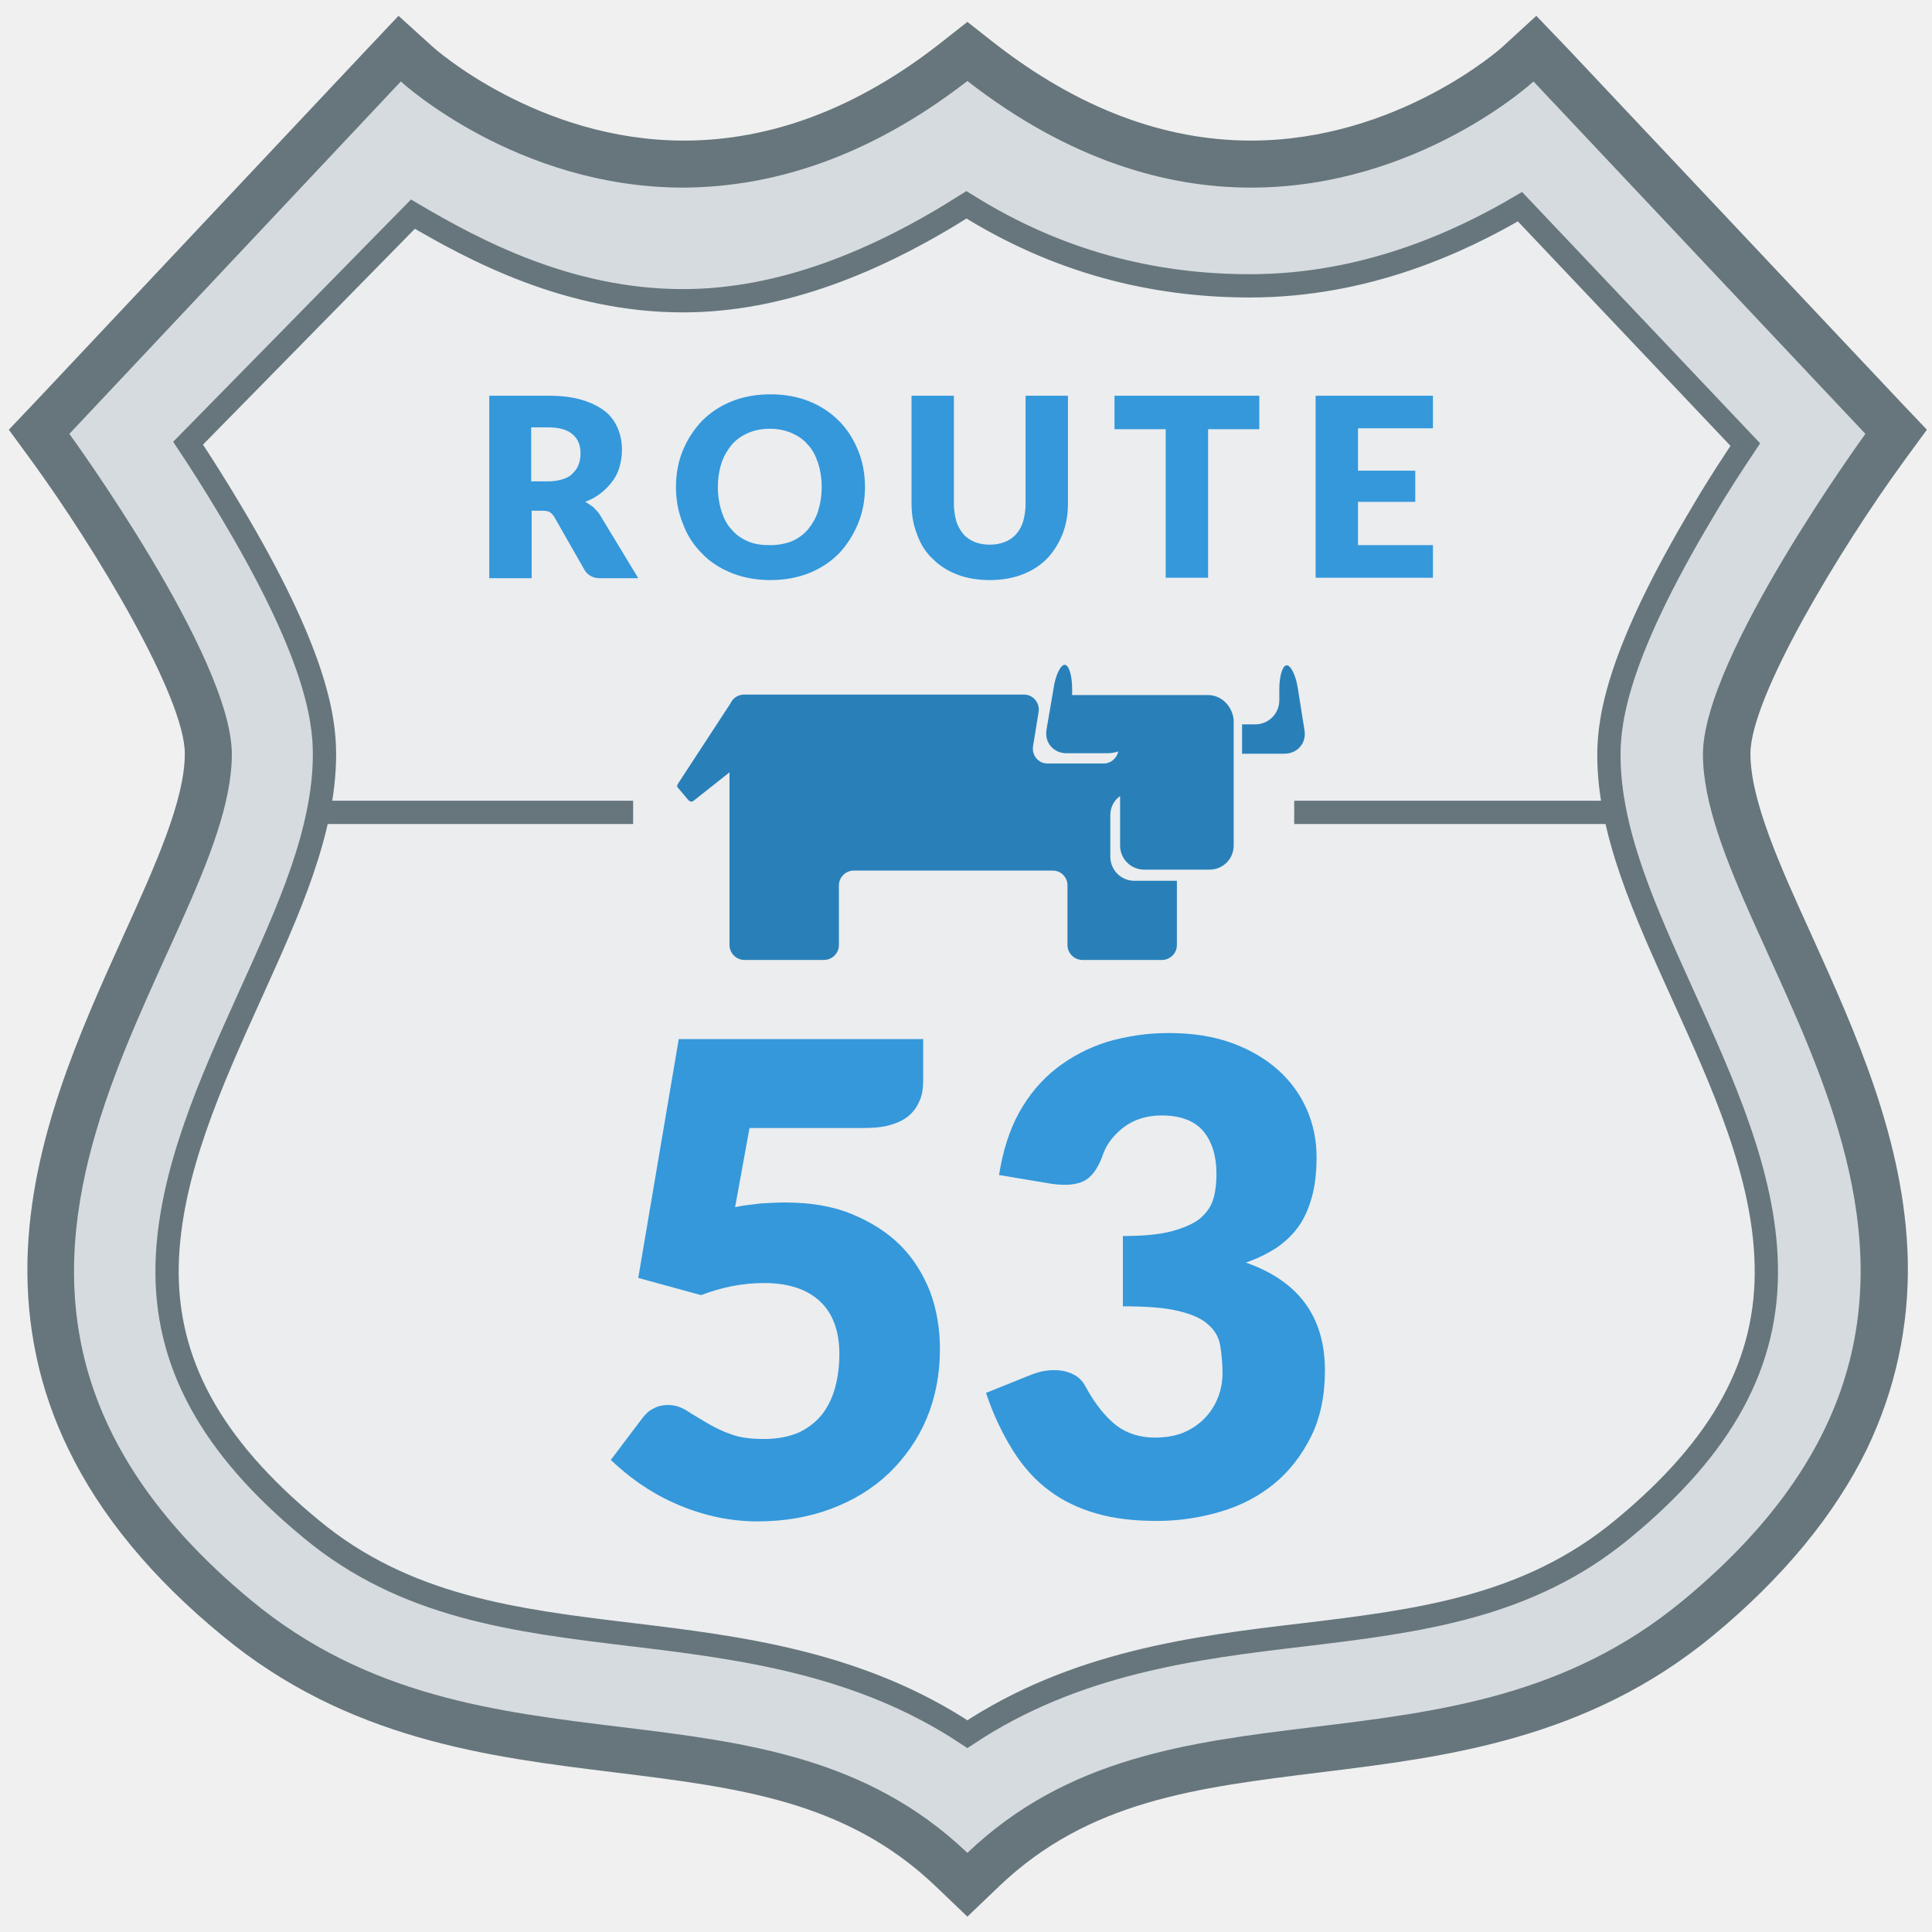
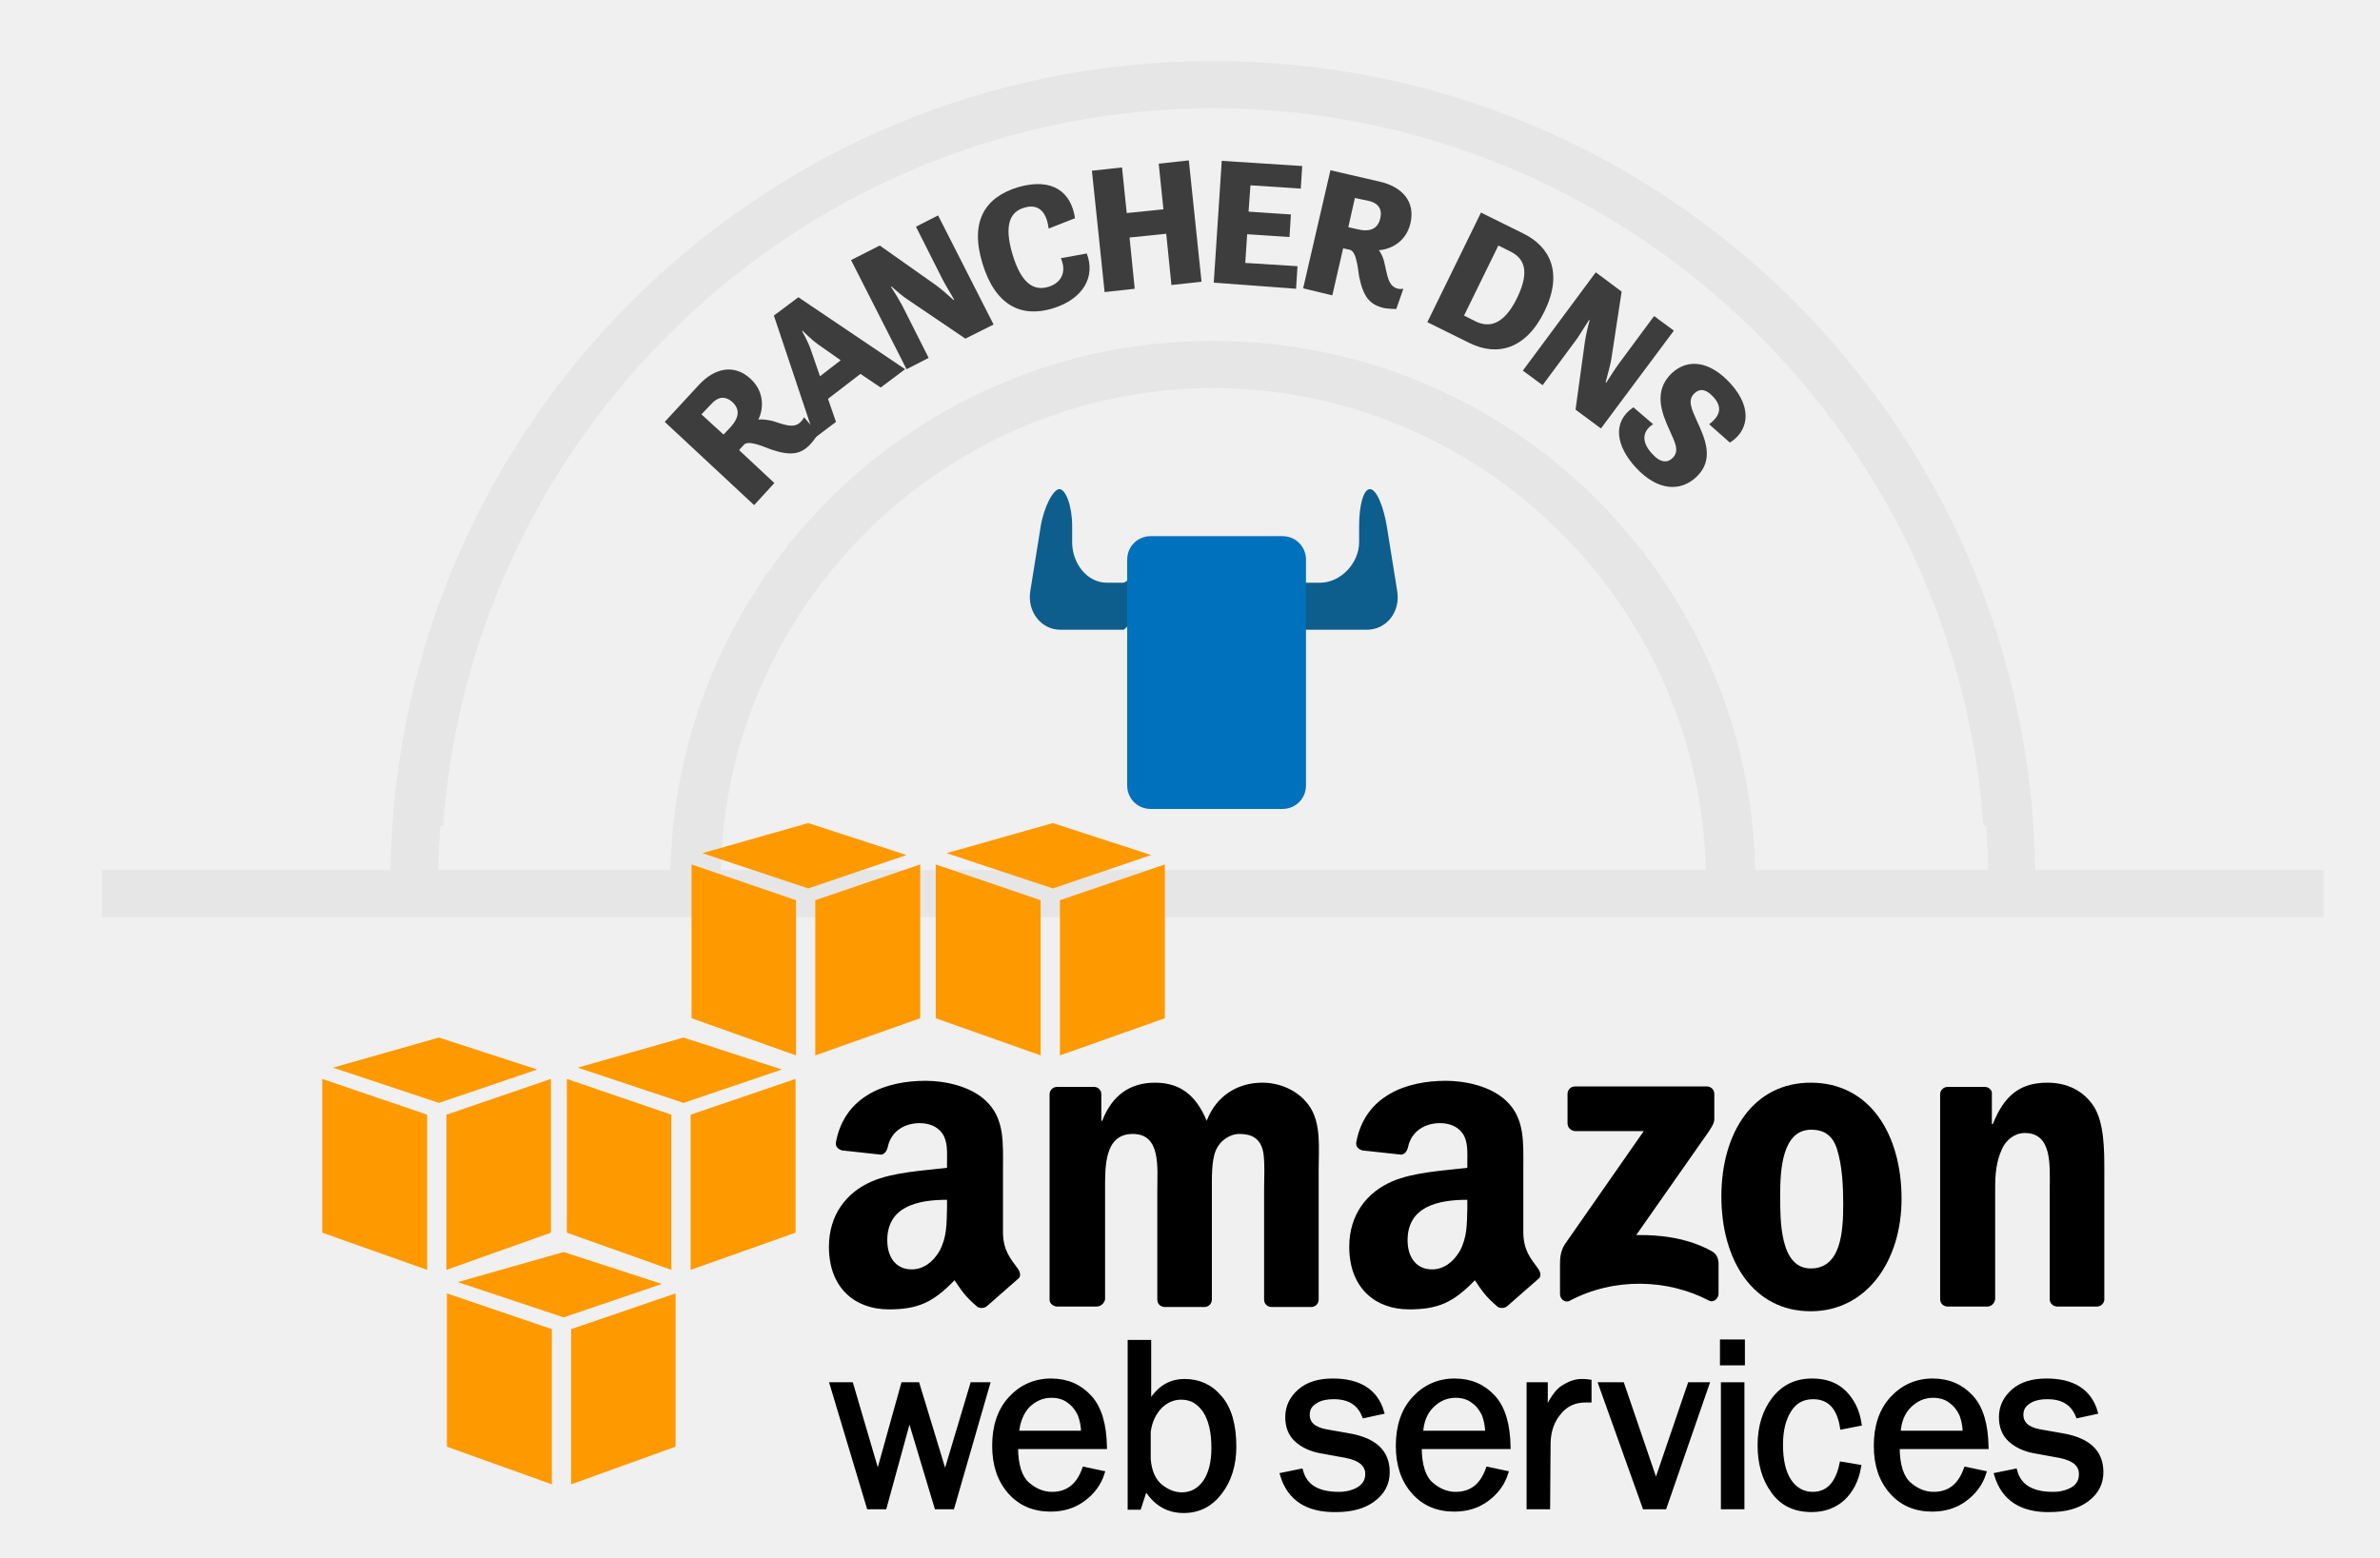
- <svg xmlns="http://www.w3.org/2000/svg" version="1.1" id="Layer_1" x="0px" y="0px" viewBox="0 0 415 415" style="enable-background:new 0 0 415 415;" xml:space="preserve">
+ <svg xmlns="http://www.w3.org/2000/svg" version="1.1" id="Layer_1" x="0px" y="0px" viewBox="-106 1375.4 505.9 331.1" style="enable-background:new -106 1375.4 505.9 331.1;" xml:space="preserve">
  <style type="text/css">
- 	.st0{fill:#ECF0F1;stroke:#99A3A8;stroke-width:5;stroke-miterlimit:10;}
- 	.st1{fill:#ECF0F1;}
- 	.st2{fill:#99A3A8;}
- 	.st3{fill:none;stroke:#000000;stroke-width:5;stroke-miterlimit:10;}
- 	.st4{fill:none;stroke:#000000;stroke-width:3;stroke-miterlimit:10;}
- 	.st5{fill:none;stroke:#99A3A8;stroke-width:5;stroke-miterlimit:10;}
- 	.st6{fill:#EAF2F8;}
- 	.st7{fill:#2980B9;}
- 	.st8{fill:#D6EFF1;stroke:#78C9CF;stroke-width:5;stroke-miterlimit:10;}
- 	.st9{fill:#F9F5CD;stroke:#EADF5A;stroke-width:5;stroke-miterlimit:10;}
- 	.st10{fill:#F9F5CD;}
- 	.st11{fill:#EADF5A;}
- 	.st12{fill:none;stroke:#2980B9;stroke-width:5;stroke-miterlimit:10;}
- 	.st13{fill:none;stroke:#2980B9;stroke-width:3;stroke-miterlimit:10;}
- 	.st14{fill:none;stroke:#334851;stroke-width:5;stroke-miterlimit:10;}
- 	.st15{fill:#D6EFF1;}
- 	.st16{fill:#78C9CF;}
- 	.st17{fill:#CCD1D3;}
- 	.st18{fill:#A3ABAF;}
- 	.st19{fill:#3498DB;}
- 	.st20{fill:#E67E22;}
- 	.st21{fill:#D35401;}
- 	.st22{fill:#F1C40F;}
- 	.st23{fill:#E49701;}
- 	.st24{fill:#D7C320;}
- 	.st25{fill:#34495E;}
- 	.st26{fill:#2C3E50;}
- 	.st27{fill:#2B2B2B;}
- 	.st28{fill:#262626;}
- 	.st29{fill:#3A6F81;}
- 	.st30{fill:#356272;}
- 	.st31{fill:#0075A8;}
- 	.st32{fill:#00558B;}
- 	.st33{fill:#2ECC71;}
- 	.st34{fill:#27AE60;}
- 	.st35{fill:#A5C63B;}
- 	.st36{fill:#8EB021;}
- 	.st37{fill:#BDC3C7;}
- 	.st38{fill:#95A5A6;}
- 	.st39{fill:#7F8C8D;}
- 	.st40{fill:#E74C3C;}
- 	.st41{fill:#C0392B;}
- 	.st42{fill:#F15354;}
- 	.st43{fill:#EA3738;}
- 	.st44{fill:#389EA8;}
- 	.st45{fill:#2D8490;}
- 	.st46{fill:#1A6470;}
- 	.st47{fill:#21364A;}
- 	.st48{fill:#040B15;}
- 	.st49{fill:#66767C;}
- 	.st50{fill:#334851;}
- 	.st51{fill:#5C686F;}
- 	.st52{fill:#29373C;}
- 	.st53{fill:#0A141A;}
- 	.st54{fill:#E95E50;}
- 	.st55{fill:#EC7063;}
- 	.st56{fill:#EE8277;}
- 	.st57{fill:#F1948A;}
- 	.st58{fill:#F3A69E;}
- 	.st59{fill:#F5B7B1;}
- 	.st60{fill:#F8C9C4;}
- 	.st61{fill:#FADBD8;}
- 	.st62{fill:#FDEDEB;}
- 	.st63{fill:#F26465;}
- 	.st64{fill:#F47576;}
- 	.st65{fill:#F58787;}
- 	.st66{fill:#F79898;}
- 	.st67{fill:#F8A9A9;}
- 	.st68{fill:#F9BABB;}
- 	.st69{fill:#FBCBCC;}
- 	.st70{fill:#FCDDDD;}
- 	.st71{fill:#FEEEEE;}
- 	.st72{fill:#E98B38;}
- 	.st73{fill:#EB984E;}
- 	.st74{fill:#EEA564;}
- 	.st75{fill:#F0B27A;}
- 	.st76{fill:#F3BE90;}
- 	.st77{fill:#F5CBA7;}
- 	.st78{fill:#F7D8BD;}
- 	.st79{fill:#FAE5D3;}
- 	.st80{fill:#FCF2E9;}
- 	.st81{fill:#F2CA27;}
- 	.st82{fill:#F4D03F;}
- 	.st83{fill:#F5D657;}
- 	.st84{fill:#F7DC6F;}
- 	.st85{fill:#F8E187;}
- 	.st86{fill:#F9E79F;}
- 	.st87{fill:#FBEDB7;}
- 	.st88{fill:#FCF3CF;}
- 	.st89{fill:#FEF9E7;}
- 	.st90{fill:#ECE26B;}
- 	.st91{fill:#EEE57B;}
- 	.st92{fill:#F0E98B;}
- 	.st93{fill:#F2EC9C;}
- 	.st94{fill:#F5EFAC;}
- 	.st95{fill:#F7F2BD;}
- 	.st96{fill:#FBF9DE;}
- 	.st97{fill:#FDFCEE;}
- 	.st98{fill:#43D17F;}
- 	.st99{fill:#58D68D;}
- 	.st100{fill:#6DDB9C;}
- 	.st101{fill:#82E0AA;}
- 	.st102{fill:#96E5B8;}
- 	.st103{fill:#ABEBC6;}
- 	.st104{fill:#C0F0D4;}
- 	.st105{fill:#D5F5E3;}
- 	.st106{fill:#EAFAF1;}
- 	.st107{fill:#AECC4F;}
- 	.st108{fill:#B7D162;}
- 	.st109{fill:#C0D776;}
- 	.st110{fill:#C9DD89;}
- 	.st111{fill:#D2E39D;}
- 	.st112{fill:#DBE8B1;}
- 	.st113{fill:#E4EEC4;}
- 	.st114{fill:#EDF4D8;}
- 	.st115{fill:#F6F9EB;}
- 	.st116{fill:#374A5C;}
- 	.st117{fill:#4D5E6E;}
- 	.st118{fill:#647280;}
- 	.st119{fill:#7A8692;}
- 	.st120{fill:#909AA4;}
- 	.st121{fill:#A6AFB7;}
- 	.st122{fill:#BCC3C9;}
- 	.st123{fill:#D3D7DB;}
- 	.st124{fill:#E9EBED;}
- 	.st125{fill:#485B6E;}
- 	.st126{fill:#5D6D7E;}
- 	.st127{fill:#71808E;}
- 	.st128{fill:#85929E;}
- 	.st129{fill:#99A4AE;}
- 	.st130{fill:#AEB6BF;}
- 	.st131{fill:#C2C8CF;}
- 	.st132{fill:#D6DBDF;}
- 	.st133{fill:#EBEDEF;}
- 	.st134{fill:#1A83B1;}
- 	.st135{fill:#3391B9;}
- 	.st136{fill:#4D9EC2;}
- 	.st137{fill:#66ACCB;}
- 	.st138{fill:#80BAD3;}
- 	.st139{fill:#99C8DC;}
- 	.st140{fill:#B2D6E5;}
- 	.st141{fill:#CCE3EE;}
- 	.st142{fill:#E5F1F6;}
- 	.st143{fill:#4E7D8E;}
- 	.st144{fill:#618C9A;}
- 	.st145{fill:#759AA7;}
- 	.st146{fill:#89A9B3;}
- 	.st147{fill:#9CB7C0;}
- 	.st148{fill:#B0C5CD;}
- 	.st149{fill:#C4D4D9;}
- 	.st150{fill:#D8E2E6;}
- 	.st151{fill:#EBF1F2;}
- 	.st152{fill:#42909B;}
- 	.st153{fill:#579DA6;}
- 	.st154{fill:#6CA9B1;}
- 	.st155{fill:#81B5BC;}
- 	.st156{fill:#96C1C7;}
- 	.st157{fill:#ABCED3;}
- 	.st158{fill:#C0DADE;}
- 	.st159{fill:#D5E6E9;}
- 	.st160{fill:#EAF3F4;}
- 	.st161{fill:#48A2DF;}
- 	.st162{fill:#5DADE2;}
- 	.st163{fill:#71B7E6;}
- 	.st164{fill:#85C1E9;}
- 	.st165{fill:#99CBED;}
- 	.st166{fill:#AED6F1;}
- 	.st167{fill:#C2E0F4;}
- 	.st168{fill:#D6EAF8;}
- 	.st169{fill:#EBF5FB;}
- 	.st170{fill:#85CED4;}
- 	.st171{fill:#93D4D9;}
- 	.st172{fill:#A0D9DD;}
- 	.st173{fill:#AEDFE2;}
- 	.st174{fill:#BBE4E7;}
- 	.st175{fill:#C9E9EC;}
- 	.st176{fill:#E4F4F5;}
- 	.st177{fill:#F1FAFA;}
- 	.st178{fill:#404040;}
- 	.st179{fill:#555555;}
- 	.st180{fill:#6B6B6B;}
- 	.st181{fill:#808080;}
- 	.st182{fill:#959595;}
- 	.st183{fill:#AAAAAA;}
- 	.st184{fill:#BFBFBF;}
- 	.st185{fill:#D5D5D5;}
- 	.st186{fill:#EAEAEA;}
- 	.st187{fill:#475A62;}
- 	.st188{fill:#5C6D74;}
- 	.st189{fill:#707F85;}
- 	.st190{fill:#859197;}
- 	.st191{fill:#ADB6B9;}
- 	.st192{fill:#C2C8CB;}
- 	.st193{fill:#D6DADC;}
- 	.st194{fill:#EBEDEE;}
- 	.st195{fill:#758489;}
- 	.st196{fill:#859196;}
- 	.st197{fill:#949FA3;}
- 	.st198{fill:#A3ADB0;}
- 	.st199{fill:#B2BABD;}
- 	.st200{fill:#D1D6D8;}
- 	.st201{fill:#E0E4E5;}
- 	.st202{fill:#F0F1F2;}
- 	.st203{fill:#A3ACB1;}
- 	.st204{fill:#ADB5B9;}
- 	.st205{fill:#B8BFC2;}
- 	.st206{fill:#E0E3E5;}
- 	.st207{fill:#F5F6F6;}
- 	.st208{fill:#D1D6D7;}
- 	.st209{fill:#DBDFE0;}
- 	.st210{fill:#E5E8E9;}
- 	.st211{fill:#EBEDED;}
- 	.st212{fill:#FAFAFB;}
- 	.st213{fill:#A0AEAF;}
- 	.st214{fill:#AAB7B8;}
- 	.st215{fill:#B5C0C1;}
- 	.st216{fill:#BFC9CA;}
- 	.st217{fill:#CAD2D3;}
- 	.st218{fill:#D5DBDB;}
- 	.st219{fill:#DFE4E4;}
- 	.st220{fill:#EAEDED;}
- 	.st221{fill:#F4F6F6;}
- 	.st222{fill:#EEF2F2;}
- 	.st223{fill:#F0F3F4;}
- 	.st224{fill:#F2F5F5;}
- 	.st225{fill:#F4F6F7;}
- 	.st226{fill:#F5F7F8;}
- 	.st227{fill:#F7F9F9;}
- 	.st228{fill:#F9FAFB;}
- 	.st229{fill:#FBFCFC;}
- 	.st230{fill:#FDFDFE;}
- 	.st231{fill:#212020;}
- 	.st232{fill:#95D2ED;}
- 	.st233{fill:#9CD9EF;}
- 	.st234{fill:#232222;}
- 	.st235{fill:#7CB9E5;}
- 	.st236{fill:#9BD3E7;}
- 	.st237{fill:#030303;}
- 	.st238{fill:#F3C9B0;}
- 	.st239{fill:#C29A85;}
- 	.st240{fill:#9BD8EE;}
- 	.st241{fill:#96D1E6;}
- 	.st242{fill:#FDFCFC;}
- 	.st243{fill:#AC5E53;}
- 	.st244{fill-rule:evenodd;clip-rule:evenodd;fill:#C2E0F4;}
- 	.st245{fill-rule:evenodd;clip-rule:evenodd;fill:#DFEFF9;stroke:#3498DB;stroke-width:2;stroke-miterlimit:10;}
- 	.st246{fill:#414042;}
- 	.st247{fill:#DDEBF4;}
- 	.st248{fill:#D6EFF1;stroke:#78C9CF;stroke-width:2;stroke-miterlimit:10;}
- 	.st249{fill:#F9F5CD;stroke:#EADF5A;stroke-width:2;stroke-miterlimit:10;}
- 	.st250{fill:none;stroke:#2980B9;stroke-width:2;stroke-miterlimit:10;}
- 	.st251{fill:none;stroke:#2980B9;stroke-miterlimit:10;}
- 	.st252{fill:none;stroke:#334851;stroke-width:2;stroke-miterlimit:10;}
- 	.st253{fill:#EBEDEF;stroke:#66767C;stroke-width:5;stroke-miterlimit:10;}
- 	.st254{fill:none;stroke:#66767C;stroke-width:5;stroke-miterlimit:10;}
- 	.st255{fill:#FFFFFF;}
- 	.st256{fill:#DDEBF4;stroke:#2980B9;stroke-width:5;stroke-miterlimit:10;}
- 	.st257{fill:none;}
- 	.st258{fill:#DDEBF4;stroke:#2980B9;stroke-width:1.25;stroke-miterlimit:10;}
- 	.st259{fill:#DDEBF4;stroke:#2980B9;stroke-width:4;stroke-miterlimit:10;}
+ 	.st0{fill:#00C7FC;}
+ 	.st1{fill:#3D3D3D;}
+ 	.st2{fill:#0D5E8C;}
+ 	.st3{fill:#0071BC;}
+ 	.st4{fill:#E6E6E6;}
+ 	.st5{fill:#F7C94A;}
+ 	.st6{fill:#313131;}
+ 	.st7{fill:#414042;}
+ 	.st8{fill-rule:evenodd;clip-rule:evenodd;fill:url(#SVGID_1_);}
+ 	.st9{fill:#F68B1F;}
+ 	.st10{fill-rule:evenodd;clip-rule:evenodd;fill:url(#SVGID_2_);}
+ 	.st11{fill-rule:evenodd;clip-rule:evenodd;fill:#F68B1F;}
+ 	.st12{fill:url(#SVGID_3_);}
+ 	.st13{fill:url(#SVGID_4_);}
+ 	.st14{fill:url(#SVGID_5_);}
+ 	.st15{fill:url(#SVGID_6_);}
+ 	.st16{fill-rule:evenodd;clip-rule:evenodd;fill:url(#SVGID_7_);}
+ 	.st17{fill:#FFFFFF;}
+ 	.st18{fill:none;stroke:#FFFFFF;stroke-width:10;stroke-miterlimit:10;}
+ 	.st19{fill:none;stroke:#000000;stroke-width:4;stroke-miterlimit:10;}
+ 	.st20{fill:none;stroke:#000000;stroke-width:4;stroke-linejoin:bevel;stroke-miterlimit:10;}
+ 	.st21{fill:#495755;}
+ 	.st22{fill:#FF9900;}
+ 	.st23{stroke:#000000;}
</style>
  <g>
-     <path class="st132" d="M204.3,401.6c-20.4-19.4-45.4-22.5-71.8-25.7c-27.4-3.3-55.8-6.8-81.7-28.3c-27.5-22.7-40.6-47.8-39.9-76.7   c0.6-24.6,11-47.6,20.3-68c7-15.4,13.6-29.9,13.6-41c0-15.8-24.5-52.9-33.9-65.9l-2.4-3.4l77.5-82.3l3.6,3.2   c0.2,0.2,23.8,21.3,57.3,21.3c0,0,0,0,0,0c19.8,0,39.3-7.2,57.9-21.7l3.1-2.3l3.1,2.4c18.6,14.5,38.1,21.8,57.9,21.8   c33.5,0,57.1-21.2,57.4-21.4l3.6-3.3l3.4,3.6l74.1,78.7l-2.4,3.4c-9.4,13-33.9,50-33.9,65.9c0,11.1,6.6,25.6,13.6,41   c9.2,20.3,19.7,43.3,20.3,68c0.7,28.8-12.4,53.9-39.9,76.7c-25.9,21.5-54.3,24.9-81.7,28.3c-26.5,3.2-51.5,6.3-71.9,25.7l-3.5,3.3   L204.3,401.6z" />
    <g>
-       <path class="st49" d="M207.8,17.4c22,17.1,42.9,22.9,60.9,22.9c36,0,60.7-22.8,60.7-22.8l71.3,75.7c0,0-34.9,47.9-34.9,68.8    c0,42,79,113-4.3,181.8C311.8,385,250.8,357,207.8,398c-43-41-104-13-153.8-54.2C-29.2,275,49.8,204,49.8,162    c0-20.9-34.9-68.8-34.9-68.8l71.2-75.7c0,0,24.7,22.8,60.7,22.8C164.9,40.2,185.7,34.5,207.8,17.4 M85.6,3.4l-6.8,7.2L7.6,86.3    l-5.7,6l4.9,6.7c13.7,18.8,32.9,50.7,32.9,62.9c0,10-6.4,24.1-13.1,38.9c-9.4,20.8-20.1,44.3-20.7,69.9    c-0.3,14.3,2.6,27.9,8.8,40.6c6.8,14.1,17.9,27.6,33,40c27,22.4,57.4,26.1,84.2,29.4c26.7,3.3,49.8,6.1,69,24.4l6.9,6.6l6.9-6.6    c19.2-18.3,42.3-21.1,69-24.4c26.8-3.3,57.2-7,84.3-29.4c15-12.4,26.1-25.9,33-40c6.1-12.7,9.1-26.4,8.8-40.6    c-0.6-25.6-11.3-49.1-20.7-69.9c-6.8-14.9-13.1-28.9-13.1-38.9c0-12.2,19.3-44.1,33-62.9l4.9-6.7l-5.7-6l-71.3-75.7L330,3.4    l-7.3,6.7c-0.2,0.2-22.5,20.1-54,20.1c-18.7,0-37.1-7-54.8-20.7l-6.1-4.8l-6.1,4.8c-17.7,13.8-36.1,20.7-54.8,20.7    c-31.4,0-53.7-19.9-53.9-20.1L85.6,3.4L85.6,3.4z" />
+       <path class="st1" d="M35.3,1465.1l7.2-7.8c3.4-3.7,7.6-4.6,11.1-1.3c2.8,2.6,2.8,6.2,1.6,8.6c1-0.1,2,0.1,3,0.3    c2.3,0.7,4.6,1.8,6.1,0.1c0.4-0.4,0.6-0.9,0.6-0.9l3,3.5c0,0-0.7,1.2-1.5,2.1c-2.1,2.3-4.2,2.7-8.4,1.3c-1.9-0.7-5-2.1-5.9-1    l-1,1.1l7.5,7l-4.3,4.7L35.3,1465.1z M43.1,1463.5l4.7,4.3l1.6-1.7c1.2-1.4,2.3-3.3,0.3-5.2c-1.7-1.5-3.2-1-4.4,0.3L43.1,1463.5z" />
+       <path class="st1" d="M58.5,1442.5l5.2-3.9l22.7,15.3l-5.2,3.9l-4.3-2.9l-6.9,5.3l1.7,4.9l-4.5,3.4L58.5,1442.5z M68.3,1455.4    l4.4-3.4l-4.7-3.3c-1.6-1.1-3.4-3-3.4-3l-0.1,0.1c0,0,1.3,2.3,1.9,4.1L68.3,1455.4z" />
+       <path class="st1" d="M74.9,1430.7l6.1-3.1l11.9,8.4c1,0.7,2.6,2.1,3.8,3.2l0.1-0.1c-0.7-1.3-1.8-3-2.5-4.4l-5.6-11.1l4.7-2.4    l11.8,23.2l-6,3l-12.1-8.2c-1.1-0.7-2.5-1.9-3.6-2.9l-0.1,0.1c0.8,1.2,1.7,2.7,2.4,4l5.6,11.1l-4.7,2.4L74.9,1430.7z" />
+       <path class="st1" d="M102.8,1431.3c-2.7-9,0.7-14,7.6-16.1c7.3-2.1,11.3,1,12.1,6.6l-5.6,2.2c-0.5-4.1-2.6-5.3-5.3-4.4    c-2.7,0.8-4.3,3.4-2.4,9.8c2,6.8,4.9,7.8,7.6,7c2.5-0.7,4.1-2.9,2.7-6.1l5.5-1c1.9,4.9-0.7,9.7-7.3,11.7    C111,1443,105.5,1440.3,102.8,1431.3z" />
+       <path class="st1" d="M126.1,1411.7l6.4-0.7l1,9.7l7.8-0.8l-1-9.7l6.4-0.7l2.7,25.8l-6.4,0.7l-1.1-10.9l-7.8,0.8l1.1,10.9l-6.4,0.7    L126.1,1411.7z" />
+       <path class="st1" d="M153.7,1409.6l17.1,1.1l-0.3,4.8l-10.7-0.7l-0.4,5.6l9,0.6l-0.3,4.8l-9-0.6l-0.4,6.1l11.1,0.7l-0.3,4.8    l-17.5-1.3L153.7,1409.6z" />
+       <path class="st1" d="M176.8,1411.6l10.4,2.4c4.9,1.1,7.7,4.3,6.6,8.9c-0.9,3.8-4,5.5-6.7,5.7c0.6,0.8,1,1.8,1.2,2.8    c0.6,2.4,0.7,4.9,2.9,5.4c0.6,0.1,1.1,0,1.1,0l-1.5,4.3c0,0-1.4,0-2.6-0.2c-3-0.7-4.4-2.3-5.3-6.7c-0.3-2-0.6-5.4-2-5.7l-1.4-0.3    l-2.3,10l-6.2-1.5L176.8,1411.6z M182,1417.5l-1.4,6.2l2.2,0.5c1.8,0.4,4,0.3,4.6-2.4c0.5-2.2-0.7-3.3-2.5-3.7L182,1417.5z" />
+       <path class="st1" d="M208.8,1420.6l8.9,4.4c5.8,2.8,8.6,8.4,4.6,16.6c-3.9,8-10,9.7-16,6.7l-8.9-4.4L208.8,1420.6z M207.8,1443.8    c2.6,1.2,5.8,0.9,8.7-5.1c2.9-6,1.2-8.5-1.4-9.8l-2.6-1.3l-7.3,14.9L207.8,1443.8z" />
+       <path class="st1" d="M233.2,1433.3l5.5,4.1l-2.2,14.4c-0.2,1.2-0.8,3.3-1.2,4.9l0.1,0.1c0.8-1.2,1.9-3,2.8-4.2l7.4-10l4.2,3.1    l-15.5,20.8l-5.4-4l2-14.5c0.2-1.3,0.6-3.1,1-4.5l-0.1-0.1c-0.8,1.2-1.7,2.7-2.5,3.9l-7.4,10l-4.2-3.1L233.2,1433.3z" />
+       <path class="st1" d="M245.4,1465.6c-1.8,1.1-3,3.3-0.2,6.3c1.8,2,3.3,1.9,4.3,0.9c1.6-1.5,0.5-3.4-0.6-5.9    c-1.7-3.7-3.5-8.3,0.4-12.1c3.5-3.3,8.2-2.6,12.5,2.1c5.2,5.7,3.4,10.5-0.1,12.6l-4.4-3.9c2.4-1.8,2.9-3.7,0.8-5.9    c-1.4-1.5-2.7-1.8-3.9-0.7c-1.6,1.5-0.6,3.4,0.5,5.9c1.7,3.7,3.8,8.2-0.1,11.9c-3.4,3.2-8.2,3-12.8-1.9c-4.3-4.6-5.2-9.8-0.6-12.9    L245.4,1465.6z" />
    </g>
  </g>
-   <path class="st253" d="M207.8,372.5c-23.2-15.4-49-18.6-72.3-21.4c-24.9-3-48.5-5.9-68.7-22.7c-21.6-17.8-31.4-35.9-30.9-56.8  c0.5-19.5,9.4-39.2,18-58.2c8.1-17.9,15.8-34.8,15.8-51.4c0-8-2.1-22.1-20.3-52.5c-3.1-5.2-6.2-10.1-9-14.3l48.3-49.2  c13.1,7.7,33.3,18.6,58,18.6c0,0,0,0,0,0c21,0,41.5-8.3,60.9-20.6c19.5,12.2,39.9,17.4,60.9,17.4c24.7,0,44.9-9.3,58-17l48.4,51.1  c-2.8,4.2-5.9,8.9-9,14.2c-18.2,30.4-20.3,44.5-20.3,52.5c0,16.5,7.7,33.4,15.8,51.3c8.6,19,17.6,38.7,18,58.2  c0.5,21-9.3,39-30.9,56.8c-20.3,16.8-43.8,19.7-68.8,22.7C256.8,353.9,231,357.1,207.8,372.5z" />
-   <line class="st254" x1="69" y1="174.5" x2="136" y2="174.5" />
-   <line class="st254" x1="278" y1="174.5" x2="345" y2="174.5" />
  <g>
-     <path class="st19" d="M157.9,259.3c1.9-0.4,3.8-0.6,5.6-0.8c1.8-0.1,3.5-0.2,5.2-0.2c5.4,0,10.2,0.8,14.3,2.5s7.6,3.9,10.4,6.7   c2.8,2.8,4.9,6.2,6.4,10c1.4,3.8,2.1,7.9,2.1,12.3c0,5.5-1,10.5-2.9,15c-1.9,4.5-4.7,8.4-8.1,11.7c-3.5,3.3-7.6,5.8-12.4,7.6   c-4.8,1.8-10.1,2.7-15.8,2.7c-3.3,0-6.5-0.4-9.5-1.1c-3-0.7-5.9-1.7-8.5-2.9c-2.7-1.2-5.1-2.6-7.4-4.2c-2.3-1.6-4.3-3.3-6.1-5   l6.8-9c0.7-0.9,1.5-1.7,2.5-2.1c0.9-0.5,1.9-0.7,3-0.7c1.4,0,2.7,0.4,4,1.2c1.2,0.8,2.6,1.6,4.1,2.5c1.5,0.9,3.2,1.8,5.2,2.5   c2,0.8,4.4,1.1,7.3,1.1s5.4-0.5,7.5-1.4c2.1-1,3.7-2.3,5-3.9c1.3-1.7,2.2-3.6,2.8-5.8c0.6-2.2,0.9-4.6,0.9-7.1   c0-5-1.4-8.8-4.2-11.4c-2.8-2.6-6.8-3.9-12-3.9c-4.6,0-9.1,0.9-13.5,2.6l-13.5-3.7l8.7-51.3h52.5v9c0,1.5-0.2,2.9-0.7,4.1   c-0.5,1.2-1.2,2.3-2.2,3.2c-1,0.9-2.3,1.6-4,2.1c-1.6,0.5-3.6,0.7-5.9,0.7h-24.5L157.9,259.3z" />
-     <path class="st19" d="M214.6,252.4c0.8-5.1,2.2-9.6,4.3-13.4c2.1-3.8,4.8-7,8-9.5c3.2-2.5,6.8-4.4,10.9-5.7   c4.1-1.2,8.5-1.9,13.2-1.9c5.1,0,9.6,0.7,13.5,2.1c3.9,1.4,7.3,3.4,10,5.8c2.7,2.4,4.8,5.3,6.2,8.5c1.4,3.2,2.1,6.6,2.1,10.2   c0,3.2-0.3,6.1-1,8.6s-1.6,4.6-2.9,6.4c-1.3,1.8-2.9,3.3-4.8,4.6c-1.9,1.2-4.1,2.3-6.5,3.1c11.4,4,17,11.7,17,23.2   c0,5.4-1,10.2-3,14.2c-2,4-4.6,7.4-7.9,10.1c-3.3,2.7-7.1,4.7-11.5,6c-4.4,1.3-8.9,2-13.7,2c-4.9,0-9.2-0.5-13-1.6   c-3.8-1.1-7.2-2.7-10.1-4.9c-3-2.2-5.6-5.1-7.8-8.6c-2.2-3.5-4.2-7.6-5.8-12.4l9.7-3.9c2.5-1,4.9-1.2,7-0.8   c2.2,0.5,3.7,1.5,4.6,3.2c2.1,3.9,4.4,6.7,6.7,8.5c2.4,1.8,5.2,2.6,8.3,2.6c2.4,0,4.6-0.4,6.4-1.2s3.3-1.9,4.5-3.2   c1.2-1.3,2.1-2.8,2.7-4.4c0.6-1.6,0.9-3.3,0.9-5c0-2.2-0.2-4.2-0.5-6c-0.3-1.8-1.2-3.3-2.6-4.5c-1.4-1.3-3.5-2.2-6.4-2.9   c-2.8-0.7-6.8-1-11.9-1v-15.1c4.3,0,7.7-0.3,10.4-1c2.6-0.7,4.7-1.6,6.1-2.7c1.4-1.2,2.4-2.5,2.9-4.2c0.5-1.6,0.7-3.5,0.7-5.4   c0-4-1-7.1-2.9-9.3c-1.9-2.2-4.9-3.3-8.9-3.3c-3.2,0-6,0.9-8.2,2.6c-2.2,1.7-3.8,3.8-4.6,6.4c-1,2.6-2.3,4.3-3.9,5.1   c-1.6,0.8-3.9,1-6.8,0.6L214.6,252.4z" />
+     <g>
+       <g>
+         <path class="st2" d="M191,1501.1l-2.2-13.7c-0.7-4.3-2.2-8-3.6-8s-2.3,3.5-2.3,7.8v3.5c0,4.4-3.9,8.6-8.3,8.6h-3.5     c-0.3,0-0.2-0.6-0.2-0.6v9.7c0,0,0,0.9,0.2,0.9h13.2C188.8,1509.4,191.7,1505.4,191,1501.1z" />
+       </g>
+     </g>
+     <g>
+       <path class="st2" d="M113,1501.1l2.2-13.7c0.7-4.3,2.7-8,4-8s2.7,3.5,2.7,7.8v3.5c0,4.4,3.1,8.6,7.4,8.6h3.5c0.3,0,1-0.6,1-0.6    v9.7c0,0-0.8,0.9-1,0.9h-13.2C115.3,1509.4,112.3,1505.4,113,1501.1z" />
+     </g>
+     <path class="st3" d="M171.6,1542.4c0,2.8-2.2,5-5,5h-28c-2.8,0-5-2.2-5-5v-48c0-2.8,2.2-5,5-5h28c2.8,0,5,2.2,5,5V1542.4z" />
  </g>
-   <path class="st7" d="M280.2,156.8c0.5,2.8-1.5,5.1-4.3,5.1h-8.6c-0.2,0-0.3,0-0.5,0v-6.3c0.2,0,0.3,0,0.5,0h2.3  c2.9,0,5.2-2.3,5.2-5.2v-2.3c0-2.9,0.7-5.2,1.6-5.2s2,2.3,2.4,5.1L280.2,156.8L280.2,156.8z M264.7,156c-1.6,0.5-2.7,1.6-2.7,2.8  c0,1.2,1.1,2.2,2.7,2.8V156L264.7,156z M259.5,149.3h-14c-0.1,0-0.2,0-0.3,0h-14.4c-0.2,0-0.3,0-0.5,0v-1.3c0-2.9-0.7-5.2-1.6-5.2  c-0.9,0-2,2.3-2.4,5.1l-1.5,8.8c-0.5,2.8,1.5,5.1,4.3,5.1h8.6c0.9,0,1.7-0.1,2.5-0.4c-0.3,1.5-1.6,2.6-3.1,2.6H225  c-2,0-3.4-1.8-3.1-3.7l1.2-7.4c0.3-1.9-1.2-3.7-3.1-3.7h-60.2c-1.3,0-2.4,0.8-2.9,1.9l-11.3,17.3c-0.2,0.3-0.2,0.7,0.1,0.9l2.2,2.6  c0.3,0.3,0.8,0.4,1.1,0.1l7.7-6.1V203c0,1.7,1.4,3.2,3.2,3.2h17.1c1.7,0,3.2-1.4,3.2-3.2v-12.8c0-1.7,1.4-3.2,3.2-3.2h42.7  c1.8,0,3.2,1.4,3.2,3.2V203c0,1.7,1.4,3.2,3.2,3.2h17.1c1.7,0,3.2-1.4,3.2-3.2v-13.8h-9.1c-2.9,0-5.2-2.3-5.2-5.2v-8.9  c0-1.7,0.8-3.2,2.1-4.1v10.6c0,2.9,2.3,5.2,5.2,5.2h14c2.9,0,5.2-2.3,5.2-5.2v-27C264.7,151.7,262.4,149.3,259.5,149.3L259.5,149.3z  " />
-   <path class="st19" d="M137.1,124.2h-8.2c-1.5,0-2.6-0.6-3.3-1.7l-6.5-11.4c-0.3-0.5-0.6-0.8-1-1.1c-0.4-0.2-0.9-0.3-1.6-0.3h-2.3  v14.5h-9.1V85h12.7c2.8,0,5.2,0.3,7.2,0.9c2,0.6,3.6,1.4,4.9,2.4c1.3,1,2.2,2.3,2.8,3.7c0.6,1.4,0.9,3,0.9,4.6  c0,1.3-0.2,2.5-0.5,3.6c-0.3,1.1-0.8,2.2-1.5,3.1c-0.7,1-1.5,1.8-2.5,2.6c-1,0.8-2.1,1.4-3.4,1.9c0.6,0.3,1.1,0.7,1.7,1.1  c0.5,0.5,1,1,1.4,1.6L137.1,124.2z M117.8,103.4c1.2,0,2.3-0.2,3.2-0.5c0.9-0.3,1.6-0.7,2.1-1.3c0.6-0.6,1-1.2,1.2-1.9  c0.3-0.7,0.4-1.5,0.4-2.4c0-1.7-0.6-3.1-1.7-4c-1.1-1-2.9-1.5-5.2-1.5h-3.7v11.6H117.8z M185.8,104.6c0,2.8-0.5,5.5-1.5,7.9  c-1,2.4-2.4,4.6-4.1,6.4c-1.8,1.8-3.9,3.2-6.4,4.2c-2.5,1-5.3,1.5-8.3,1.5c-3,0-5.8-0.5-8.3-1.5c-2.5-1-4.7-2.4-6.4-4.2  c-1.8-1.8-3.2-3.9-4.1-6.4c-1-2.4-1.5-5.1-1.5-7.9c0-2.8,0.5-5.5,1.5-7.9c1-2.4,2.4-4.5,4.1-6.3c1.8-1.8,3.9-3.2,6.4-4.2  c2.5-1,5.3-1.5,8.3-1.5c3,0,5.8,0.5,8.3,1.5c2.5,1,4.6,2.4,6.4,4.2c1.8,1.8,3.1,3.9,4.1,6.3C185.3,99.1,185.8,101.8,185.8,104.6z   M176.5,104.6c0-1.9-0.3-3.7-0.8-5.2c-0.5-1.5-1.2-2.9-2.2-3.9c-0.9-1.1-2.1-1.9-3.5-2.5c-1.4-0.6-2.9-0.9-4.6-0.9  c-1.8,0-3.3,0.3-4.7,0.9c-1.4,0.6-2.5,1.4-3.5,2.5c-0.9,1.1-1.7,2.4-2.2,3.9c-0.5,1.5-0.8,3.3-0.8,5.2c0,2,0.3,3.7,0.8,5.3  c0.5,1.5,1.2,2.9,2.2,3.9c0.9,1.1,2.1,1.9,3.5,2.5c1.4,0.6,2.9,0.8,4.7,0.8c1.7,0,3.3-0.3,4.6-0.8c1.4-0.6,2.5-1.4,3.5-2.5  c0.9-1.1,1.7-2.4,2.2-3.9C176.2,108.3,176.5,106.5,176.5,104.6z M212.6,117c1.2,0,2.3-0.2,3.3-0.6c1-0.4,1.8-1,2.4-1.7  c0.7-0.8,1.2-1.7,1.5-2.8c0.3-1.1,0.5-2.3,0.5-3.7V85h9.1v23.2c0,2.4-0.4,4.6-1.2,6.6c-0.8,2-1.9,3.7-3.3,5.2  c-1.5,1.5-3.2,2.6-5.3,3.4c-2.1,0.8-4.4,1.2-7,1.2c-2.6,0-5-0.4-7-1.2c-2.1-0.8-3.8-1.9-5.3-3.4c-1.5-1.4-2.6-3.2-3.3-5.2  c-0.8-2-1.2-4.2-1.2-6.6V85h9.1v23.2c0,1.4,0.2,2.6,0.5,3.7c0.3,1.1,0.9,2,1.5,2.8c0.7,0.8,1.5,1.3,2.4,1.7  C210.3,116.8,211.4,117,212.6,117z M270.5,92.2h-11v31.9h-9.1V92.2h-11V85h31.1V92.2z M291.7,92v9.1H304v6.7h-12.3v9.3h16.1v7h-25.2  V85h25.2v7H291.7z" />
+   <path class="st4" d="M358.5,1560.4h-8.4h-23.5c-1.3-95.1-79.1-172-174.5-172c-0.1,0-0.2,0-0.3,0c-0.1,0-0.2,0-0.3,0  c-95.4,0-173.1,76.9-174.5,172h-23.5h-8.4h-29.4v10h23.4l0,0H43.2l0,0h10.3h11h174.8h11h17.8h95h24.8v-10H358.5z M239.3,1560.4H64.5  H47.2c1.3-56.6,47.7-102.3,104.7-102.5c56.9,0.2,103.3,45.8,104.7,102.5H239.3z M281,1560.4h-13.9c-1.3-62.3-52.4-112.5-115-112.5  c-0.1,0-0.2,0-0.3,0c-0.1,0-0.2,0-0.3,0c-62.6,0-113.6,50.2-115,112.5H22.8h-35.6c0-3.2,0.2-6.3,0.4-9.5c0.2,0,0.4,0,0.6,0  c6.2-85,77.2-152.3,163.7-152.5c86.5,0.2,157.6,67.5,163.7,152.5c0.2,0,0.4,0,0.6,0c0.2,3.1,0.4,6.3,0.4,9.5H281z" />
+   <g>
+     <g>
+       <polygon class="st22" points="11.3,1691 -11,1683 -11,1650.4 11.3,1658   " />
+       <polygon class="st22" points="15.4,1691 37.6,1683 37.6,1650.4 15.4,1658   " />
+       <polygon class="st22" points="-8.7,1648 13.8,1641.6 34.7,1648.4 13.8,1655.5   " />
+     </g>
+     <g>
+       <polygon class="st22" points="-15.2,1645.4 -37.5,1637.5 -37.5,1604.8 -15.2,1612.4   " />
+       <polygon class="st22" points="-11.1,1645.4 11.1,1637.5 11.1,1604.8 -11.1,1612.4   " />
+       <polygon class="st22" points="-35.2,1602.4 -12.7,1596 8.2,1602.8 -12.7,1609.9   " />
+     </g>
+     <g>
+       <polygon class="st22" points="36.7,1645.4 14.5,1637.5 14.5,1604.8 36.7,1612.4   " />
+       <polygon class="st22" points="40.8,1645.4 63.1,1637.5 63.1,1604.8 40.8,1612.4   " />
+       <polygon class="st22" points="16.8,1602.4 39.3,1596 60.2,1602.8 39.3,1609.9   " />
+     </g>
+     <g>
+       <polygon class="st22" points="63.2,1599.8 41,1591.9 41,1559.2 63.2,1566.8   " />
+       <polygon class="st22" points="67.3,1599.8 89.6,1591.9 89.6,1559.2 67.3,1566.8   " />
+       <polygon class="st22" points="43.3,1556.8 65.8,1550.4 86.7,1557.2 65.8,1564.3   " />
+     </g>
+     <g>
+       <polygon class="st22" points="115.2,1599.8 92.9,1591.9 92.9,1559.2 115.2,1566.8   " />
+       <polygon class="st22" points="119.3,1599.8 141.6,1591.9 141.6,1559.2 119.3,1566.8   " />
+       <polygon class="st22" points="95.2,1556.8 117.8,1550.4 138.7,1557.2 117.8,1564.3   " />
+     </g>
+     <g>
+       <path class="st23" d="M103.9,1669.8l-7.5,26h-3.3l-5.8-19.3l-5.3,19.3h-3.3l-7.8-26h4l5.7,19.4l5.4-19.4h3l5.9,19.4l5.8-19.4    H103.9z" />
+       <path class="st23" d="M117.6,1693.1c-1.8,0-3.6-0.7-5.2-2.1c-1.6-1.4-2.5-4-2.5-8h18.9c-0.1-4.7-1.1-8.2-3.2-10.5    c-2.1-2.3-4.8-3.5-8.2-3.5c-3.4,0-6.3,1.3-8.6,3.8c-2.3,2.5-3.4,5.9-3.4,10c0,4.1,1.1,7.3,3.3,9.8c2.2,2.5,5.1,3.7,8.6,3.7    c2.7,0,5-0.7,7-2.2c2-1.5,3.3-3.3,4-5.5l-3.8-0.8C123.2,1691.4,120.9,1693.1,117.6,1693.1z M112.4,1674.3c1.4-1.4,3.1-2.2,5.1-2.2    c1.5,0,2.8,0.4,3.8,1.2c1.1,0.8,1.8,1.8,2.3,2.9c0.4,1.1,0.7,2.4,0.7,3.9v0h-14.2C110.3,1677.7,111.1,1675.7,112.4,1674.3z" />
+       <path class="st23" d="M153.3,1672.6c-2-2.4-4.5-3.5-7.5-3.5c-3.3,0-5.8,1.7-7.6,5.1v-13.4h-4v35.1h1.9l1.4-4.3    c1.9,3.3,4.6,5,8.1,5c3.2,0,5.7-1.3,7.7-3.9c2-2.6,3-5.9,3-9.7C156.3,1678.4,155.3,1674.9,153.3,1672.6z M150.2,1690.5    c-1.3,1.8-2.9,2.7-5,2.7c-1.6,0-3.1-0.6-4.6-1.8c-1.4-1.2-2.3-3.1-2.5-5.8v-5.8c0.3-2.2,1.1-3.9,2.4-5.3c1.4-1.4,2.9-2,4.6-2    c2.2,0,3.8,1,5.1,2.9c1.2,1.9,1.8,4.5,1.8,7.9C152,1686.3,151.4,1688.7,150.2,1690.5z" />
+       <path class="st23" d="M166.6,1689l3.9-0.8c0.9,3.3,3.6,4.9,8.1,4.9c1.7,0,3.1-0.4,4.3-1.1c1.2-0.8,1.8-1.8,1.8-3.2    c0-2-1.5-3.3-4.5-3.9l-5.5-1c-2.1-0.4-3.8-1.2-5.1-2.4c-1.3-1.2-1.9-2.8-1.9-4.8c0-2.2,0.9-4,2.6-5.5c1.7-1.5,4.1-2.2,7-2.2    c5.6,0,9.1,2.2,10.4,6.6l-3.7,0.8c-1.1-2.7-3.2-4-6.5-4c-1.6,0-3,0.3-4,1c-1.1,0.7-1.6,1.6-1.6,2.8c0,1.9,1.3,3.1,4,3.6l5.1,0.9    c5.3,1,7.9,3.5,7.9,7.7c0,2.4-1,4.3-3,5.8c-2,1.5-4.6,2.2-7.9,2.2C171.9,1696.5,168.1,1694,166.6,1689z" />
+       <path class="st23" d="M203.4,1693.1c-1.8,0-3.6-0.7-5.2-2.1c-1.6-1.4-2.5-4-2.5-8h18.9c-0.1-4.7-1.1-8.2-3.2-10.5    c-2.1-2.3-4.8-3.5-8.2-3.5c-3.4,0-6.3,1.3-8.6,3.8c-2.3,2.5-3.4,5.9-3.4,10c0,4.1,1.1,7.3,3.3,9.8c2.2,2.5,5.1,3.7,8.6,3.7    c2.7,0,5-0.7,7-2.2c2-1.5,3.3-3.3,4-5.5l-3.8-0.8C209,1691.4,206.7,1693.1,203.4,1693.1z M198.3,1674.3c1.4-1.4,3.1-2.2,5.1-2.2    c1.5,0,2.8,0.4,3.8,1.2c1.1,0.8,1.8,1.8,2.3,2.9c0.4,1.1,0.7,2.4,0.7,3.9v0h-14.2C196.1,1677.7,196.9,1675.7,198.3,1674.3z" />
+       <path class="st23" d="M223,1695.8h-4v-26h3.5v6.1c1.2-2.8,2.5-4.7,3.8-5.5c1.3-0.8,2.5-1.3,3.9-1.3c0.4,0,0.9,0,1.6,0.1v3.9h-0.8    c-2.2,0-4.1,0.8-5.5,2.5c-1.5,1.7-2.3,3.8-2.4,6.5L223,1695.8L223,1695.8z" />
+       <path class="st23" d="M256.8,1669.8l-9,26h-4.2l-9.3-26h4.5l7.2,21.1l7.2-21.1H256.8z" />
+       <rect x="260.1" y="1660.7" class="st23" width="4.3" height="4.5" />
+       <rect x="260.3" y="1669.8" class="st23" width="4" height="26" />
+       <path class="st23" d="M285.5,1686.7l3.6,0.6c-0.5,2.9-1.7,5.1-3.4,6.7c-1.8,1.6-4,2.4-6.6,2.4c-3.6,0-6.3-1.3-8.2-4    c-1.9-2.6-2.8-5.9-2.8-9.7c0-3.9,1-7.2,3-9.8c2-2.6,4.7-3.9,8.1-3.9c2.8,0,5.1,0.8,6.8,2.5c1.7,1.7,2.8,3.9,3.2,6.6l-3.6,0.7    c-0.7-4.3-2.8-6.4-6.2-6.4c-2.2,0-3.9,0.9-5.1,2.8c-1.2,1.9-1.8,4.3-1.8,7.4c0,3.3,0.6,5.9,1.8,7.7c1.2,1.8,2.9,2.8,5,2.8    C282.5,1693.1,284.6,1691,285.5,1686.7z" />
+       <path class="st23" d="M305,1693.1c-1.8,0-3.6-0.7-5.2-2.1c-1.6-1.4-2.5-4-2.5-8h18.9c-0.1-4.7-1.1-8.2-3.2-10.5    c-2.1-2.3-4.8-3.5-8.2-3.5c-3.4,0-6.3,1.3-8.6,3.8c-2.3,2.5-3.4,5.9-3.4,10c0,4.1,1.1,7.3,3.3,9.8c2.2,2.5,5.1,3.7,8.6,3.7    c2.7,0,5-0.7,7-2.2c2-1.5,3.3-3.3,4-5.5l-3.8-0.8C310.6,1691.4,308.3,1693.1,305,1693.1z M299.8,1674.3c1.4-1.4,3.1-2.2,5.1-2.2    c1.5,0,2.8,0.4,3.8,1.2c1.1,0.8,1.8,1.8,2.3,2.9c0.4,1.1,0.7,2.4,0.7,3.9v0h-14.2C297.6,1677.7,298.4,1675.7,299.8,1674.3z" />
+       <path class="st23" d="M318.4,1689l3.9-0.8c0.9,3.3,3.6,4.9,8.1,4.9c1.7,0,3.1-0.4,4.3-1.1c1.2-0.8,1.7-1.8,1.7-3.2    c0-2-1.5-3.3-4.5-3.9l-5.5-1c-2.1-0.4-3.8-1.2-5.1-2.4c-1.3-1.2-1.9-2.8-1.9-4.8c0-2.2,0.9-4,2.6-5.5c1.7-1.5,4.1-2.2,7-2.2    c5.6,0,9.1,2.2,10.4,6.6l-3.7,0.8c-1.1-2.7-3.2-4-6.5-4c-1.6,0-3,0.3-4,1c-1.1,0.7-1.6,1.6-1.6,2.8c0,1.9,1.3,3.1,4,3.6l5.1,0.9    c5.3,1,7.9,3.5,7.9,7.7c0,2.4-1,4.3-3,5.8c-2,1.5-4.6,2.2-7.9,2.2C323.7,1696.5,319.9,1694,318.4,1689z" />
+     </g>
+     <g>
+       <g>
+         <path d="M227.2,1614.2v-6.2c0-0.9,0.7-1.6,1.6-1.6l28,0c0.9,0,1.6,0.7,1.6,1.6l0,5.4c0,0.9-0.8,2.1-2.1,3.9l-14.5,20.7     c5.4-0.1,11.1,0.7,16,3.4c1.1,0.6,1.4,1.5,1.5,2.4v6.7c0,0.9-1,2-2.1,1.4c-8.6-4.5-20-5-29.6,0.1c-1,0.5-2-0.5-2-1.4v-6.3     c0-1,0-2.7,1-4.3l16.8-24.1l-14.6,0C227.9,1615.8,227.2,1615.2,227.2,1614.2z" />
+         <path d="M127.1,1653.2h-8.5c-0.8-0.1-1.5-0.7-1.5-1.4l0-43.7c0-0.9,0.7-1.6,1.6-1.6l7.9,0c0.8,0,1.5,0.7,1.5,1.5v5.7h0.2     c2.1-5.5,6-8.1,11.2-8.1c5.3,0,8.7,2.6,11,8.1c2.1-5.5,6.8-8.1,11.8-8.1c3.6,0,7.5,1.5,9.9,4.8c2.7,3.7,2.1,9,2.1,13.7l0,27.6     c0,0.9-0.7,1.6-1.6,1.6h-8.5c-0.9-0.1-1.5-0.7-1.5-1.6l0-23.2c0-1.8,0.2-6.4-0.2-8.2c-0.6-2.9-2.5-3.8-5-3.8     c-2.1,0-4.2,1.4-5.1,3.6c-0.9,2.2-0.8,5.9-0.8,8.4v23.2c0,0.9-0.7,1.6-1.6,1.6h-8.5c-0.9-0.1-1.5-0.7-1.5-1.6l0-23.2     c0-4.9,0.8-12-5.2-12c-6.1,0-5.9,7-5.9,12l0,23.2C128.7,1652.5,128,1653.2,127.1,1653.2z" />
+         <path d="M278.9,1605.6c-12.2,0-19,10.6-19,24.2c0,13.5,6.7,24.4,19,24.4c11.8,0,19.3-10.6,19.3-23.9     C298.2,1616.5,291.4,1605.6,278.9,1605.6z M278.9,1645.1c-6.6,0-6.5-10.3-6.5-15.6s0.4-13.9,6.6-13.9c2.7,0,4.6,1.2,5.5,4.2     c1.1,3.5,1.3,7.9,1.3,11.6C285.8,1637.1,285.4,1645.1,278.9,1645.1z" />
+         <path d="M316.4,1653.2h-8.5c-0.9-0.1-1.5-0.7-1.5-1.6l0-43.7c0.1-0.8,0.8-1.4,1.6-1.4l7.9,0c0.7,0,1.4,0.5,1.5,1.2v6.7h0.2     c2.4-6,5.7-8.8,11.6-8.8c3.8,0,7.5,1.4,9.9,5.1c2.2,3.5,2.2,9.4,2.2,13.6v27.5c-0.1,0.8-0.8,1.4-1.6,1.4h-8.5     c-0.8-0.1-1.4-0.6-1.5-1.4v-23.7c0-4.8,0.6-11.8-5.3-11.8c-2.1,0-4,1.4-4.9,3.5c-1.2,2.7-1.4,5.3-1.4,8.3v23.5     C318,1652.5,317.3,1653.2,316.4,1653.2z" />
+         <path d="M221,1645.2c-1.6-2.2-3.2-3.9-3.2-7.9v-13.3c0-5.6,0.4-10.8-3.7-14.6c-3.3-3.1-8.7-4.2-12.8-4.2c-8.1,0-17.1,3-19,13     c-0.2,1.1,0.6,1.6,1.3,1.8l8.2,0.9c0.8,0,1.3-0.8,1.5-1.6c0.7-3.4,3.6-5.1,6.8-5.1c1.8,0,3.7,0.6,4.8,2.2c1.2,1.7,1,4.1,1,6.2     v1.1c-4.9,0.6-11.4,0.9-16,2.9c-5.3,2.3-9.1,7-9.1,13.9c0,8.8,5.6,13.3,12.7,13.3c6.1,0,9.4-1.4,14-6.2c1.5,2.2,2.1,3.3,4.9,5.7     c0.6,0.3,1.4,0.3,2-0.2l0,0c1.7-1.5,4.8-4.2,6.5-5.7C221.7,1646.9,221.5,1646,221,1645.2z M204.3,1641.4     c-1.4,2.4-3.5,3.9-5.9,3.9c-3.3,0-5.2-2.5-5.2-6.2c0-7.2,6.5-8.6,12.7-8.6v1.8h0C205.8,1635.7,205.9,1638.4,204.3,1641.4z" />
+         <path d="M110.4,1645.2c-1.6-2.2-3.2-3.9-3.2-7.9v-13.3c0-5.6,0.4-10.8-3.7-14.6c-3.3-3.1-8.7-4.2-12.8-4.2c-8.1,0-17.1,3-19,13     c-0.2,1.1,0.6,1.6,1.3,1.8l8.2,0.9c0.8,0,1.3-0.8,1.5-1.6c0.7-3.4,3.6-5.1,6.8-5.1c1.8,0,3.7,0.6,4.8,2.2c1.2,1.7,1,4.1,1,6.2     v1.1c-4.9,0.6-11.4,0.9-16,2.9c-5.3,2.3-9.1,7-9.1,13.9c0,8.8,5.6,13.3,12.7,13.3c6.1,0,9.4-1.4,14-6.2c1.5,2.2,2.1,3.3,4.9,5.7     c0.6,0.3,1.4,0.3,2-0.2l0,0c1.7-1.5,4.8-4.2,6.5-5.7C111.1,1646.9,110.9,1646,110.4,1645.2z M93.7,1641.4     c-1.4,2.4-3.5,3.9-5.9,3.9c-3.3,0-5.2-2.5-5.2-6.2c0-7.2,6.5-8.6,12.7-8.6v1.8h0C95.2,1635.7,95.3,1638.4,93.7,1641.4z" />
+       </g>
+     </g>
+   </g>
</svg>
